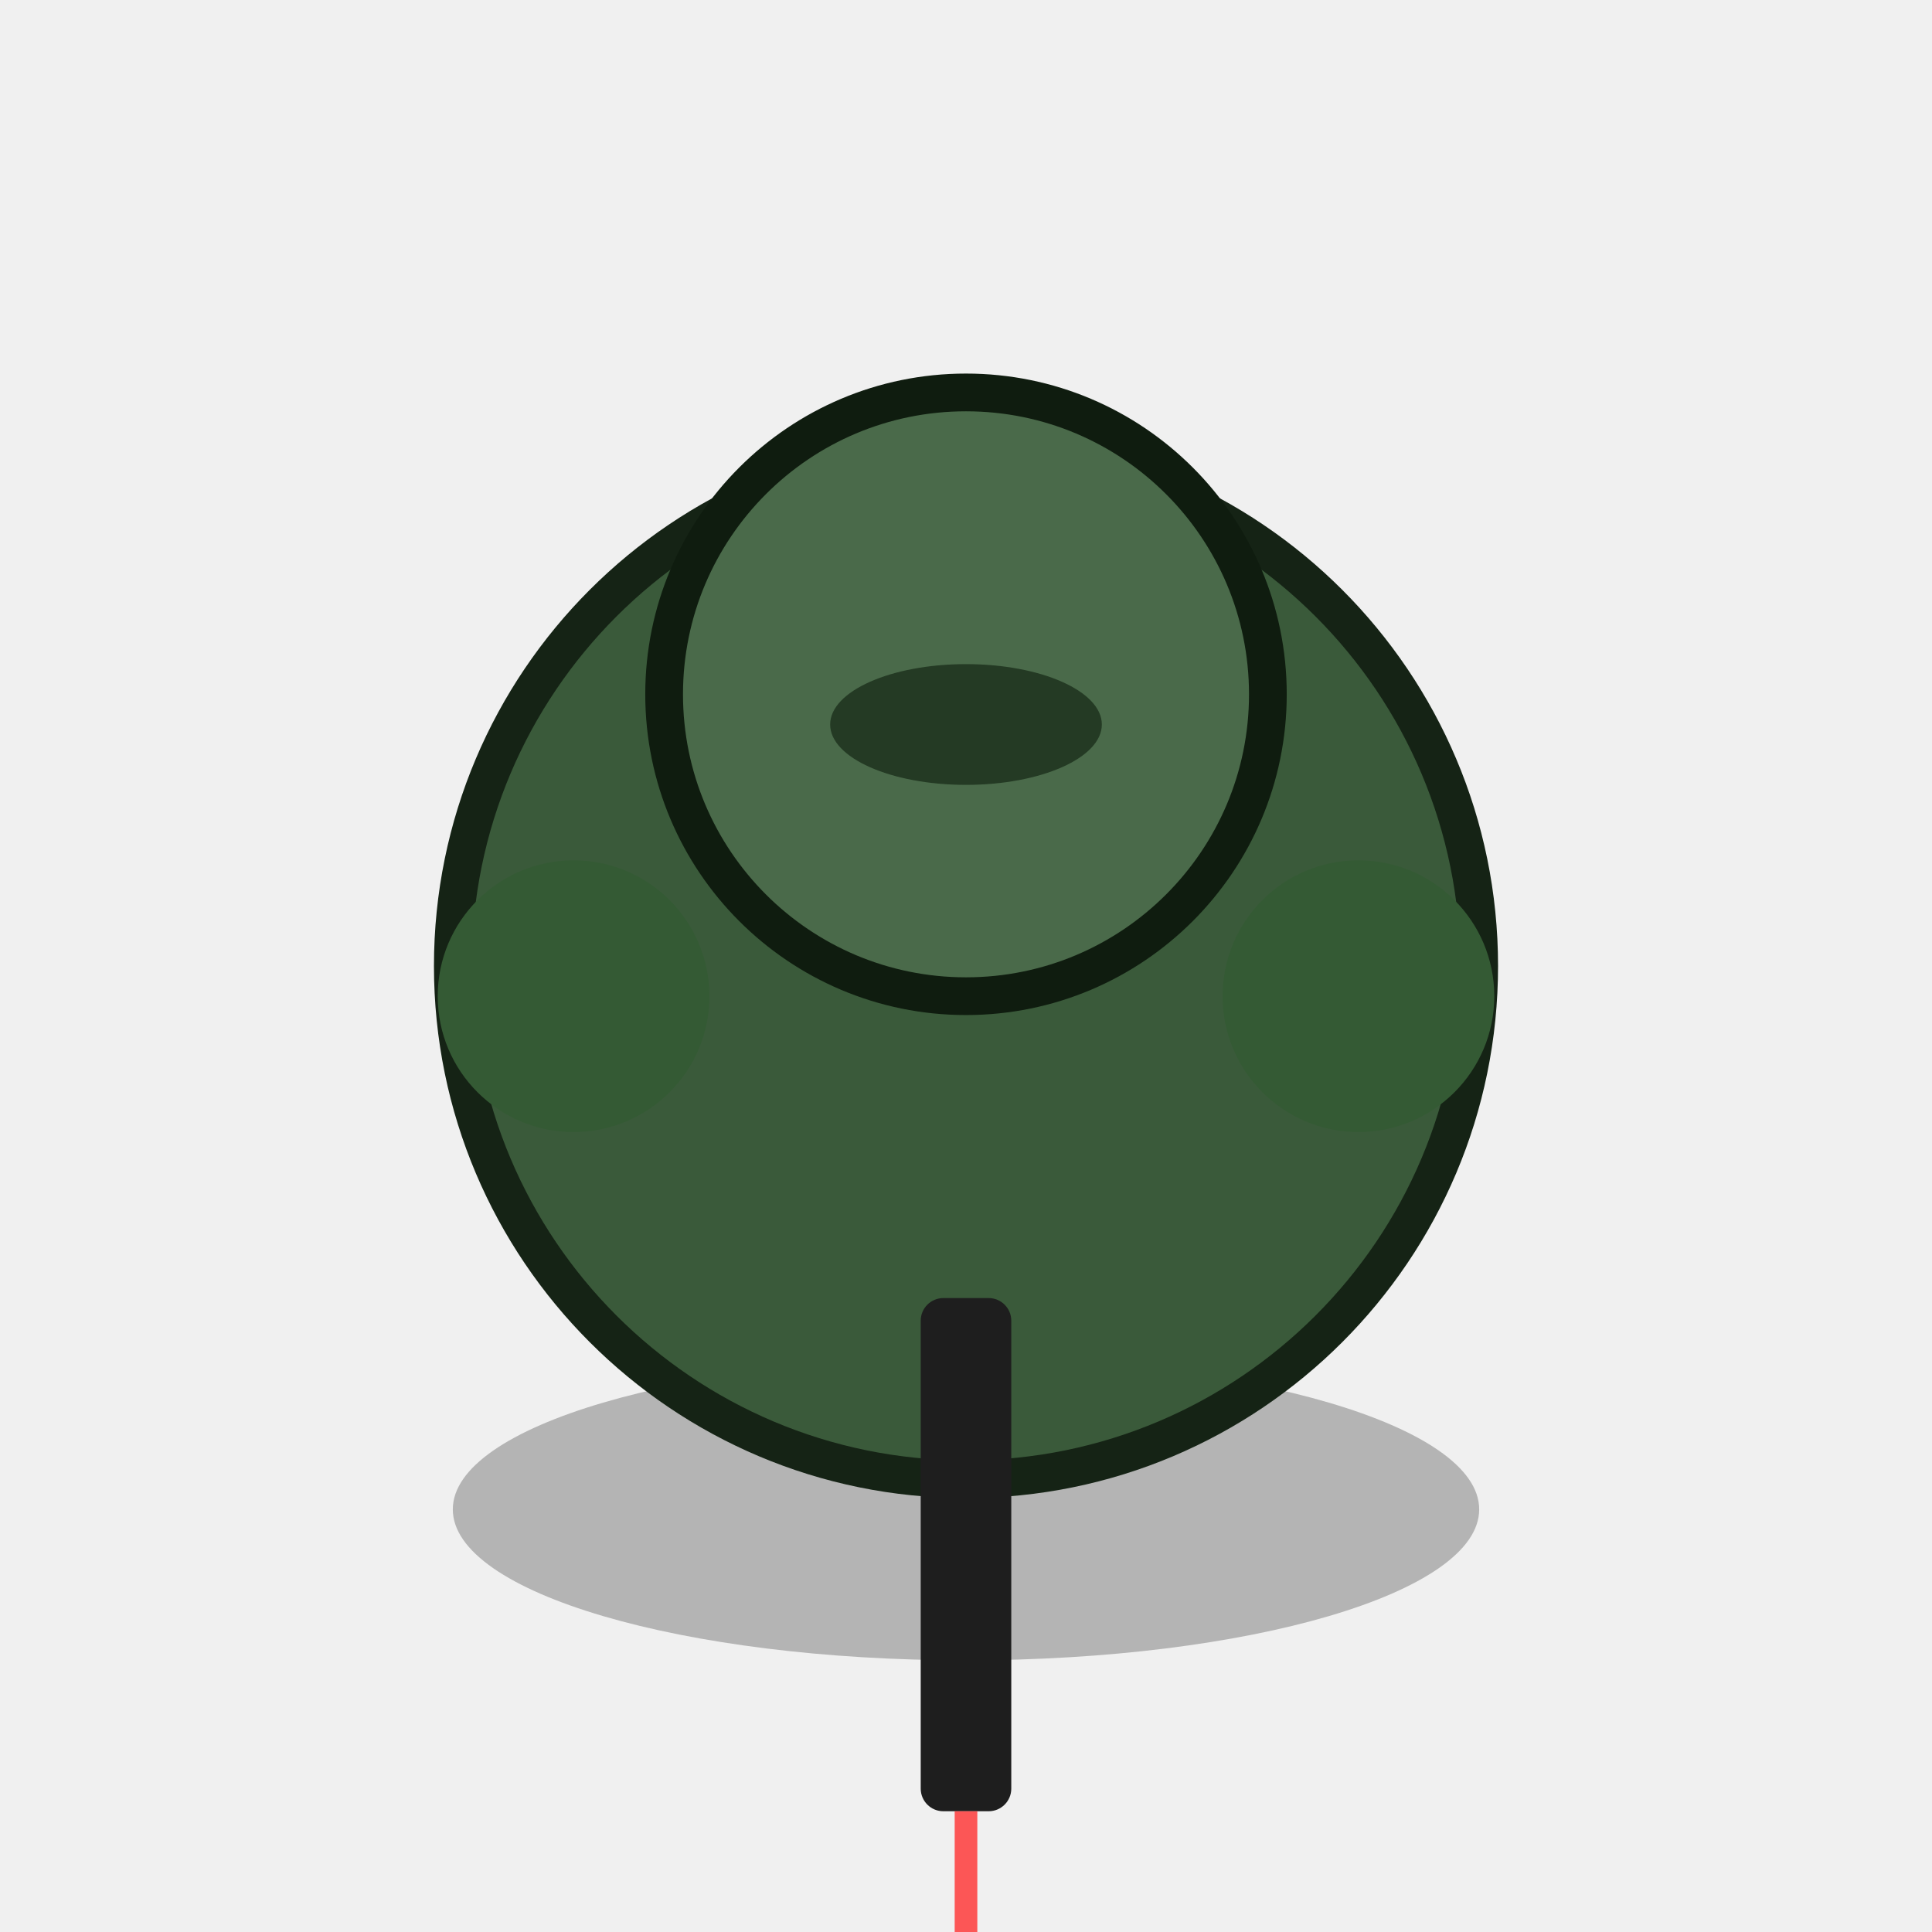
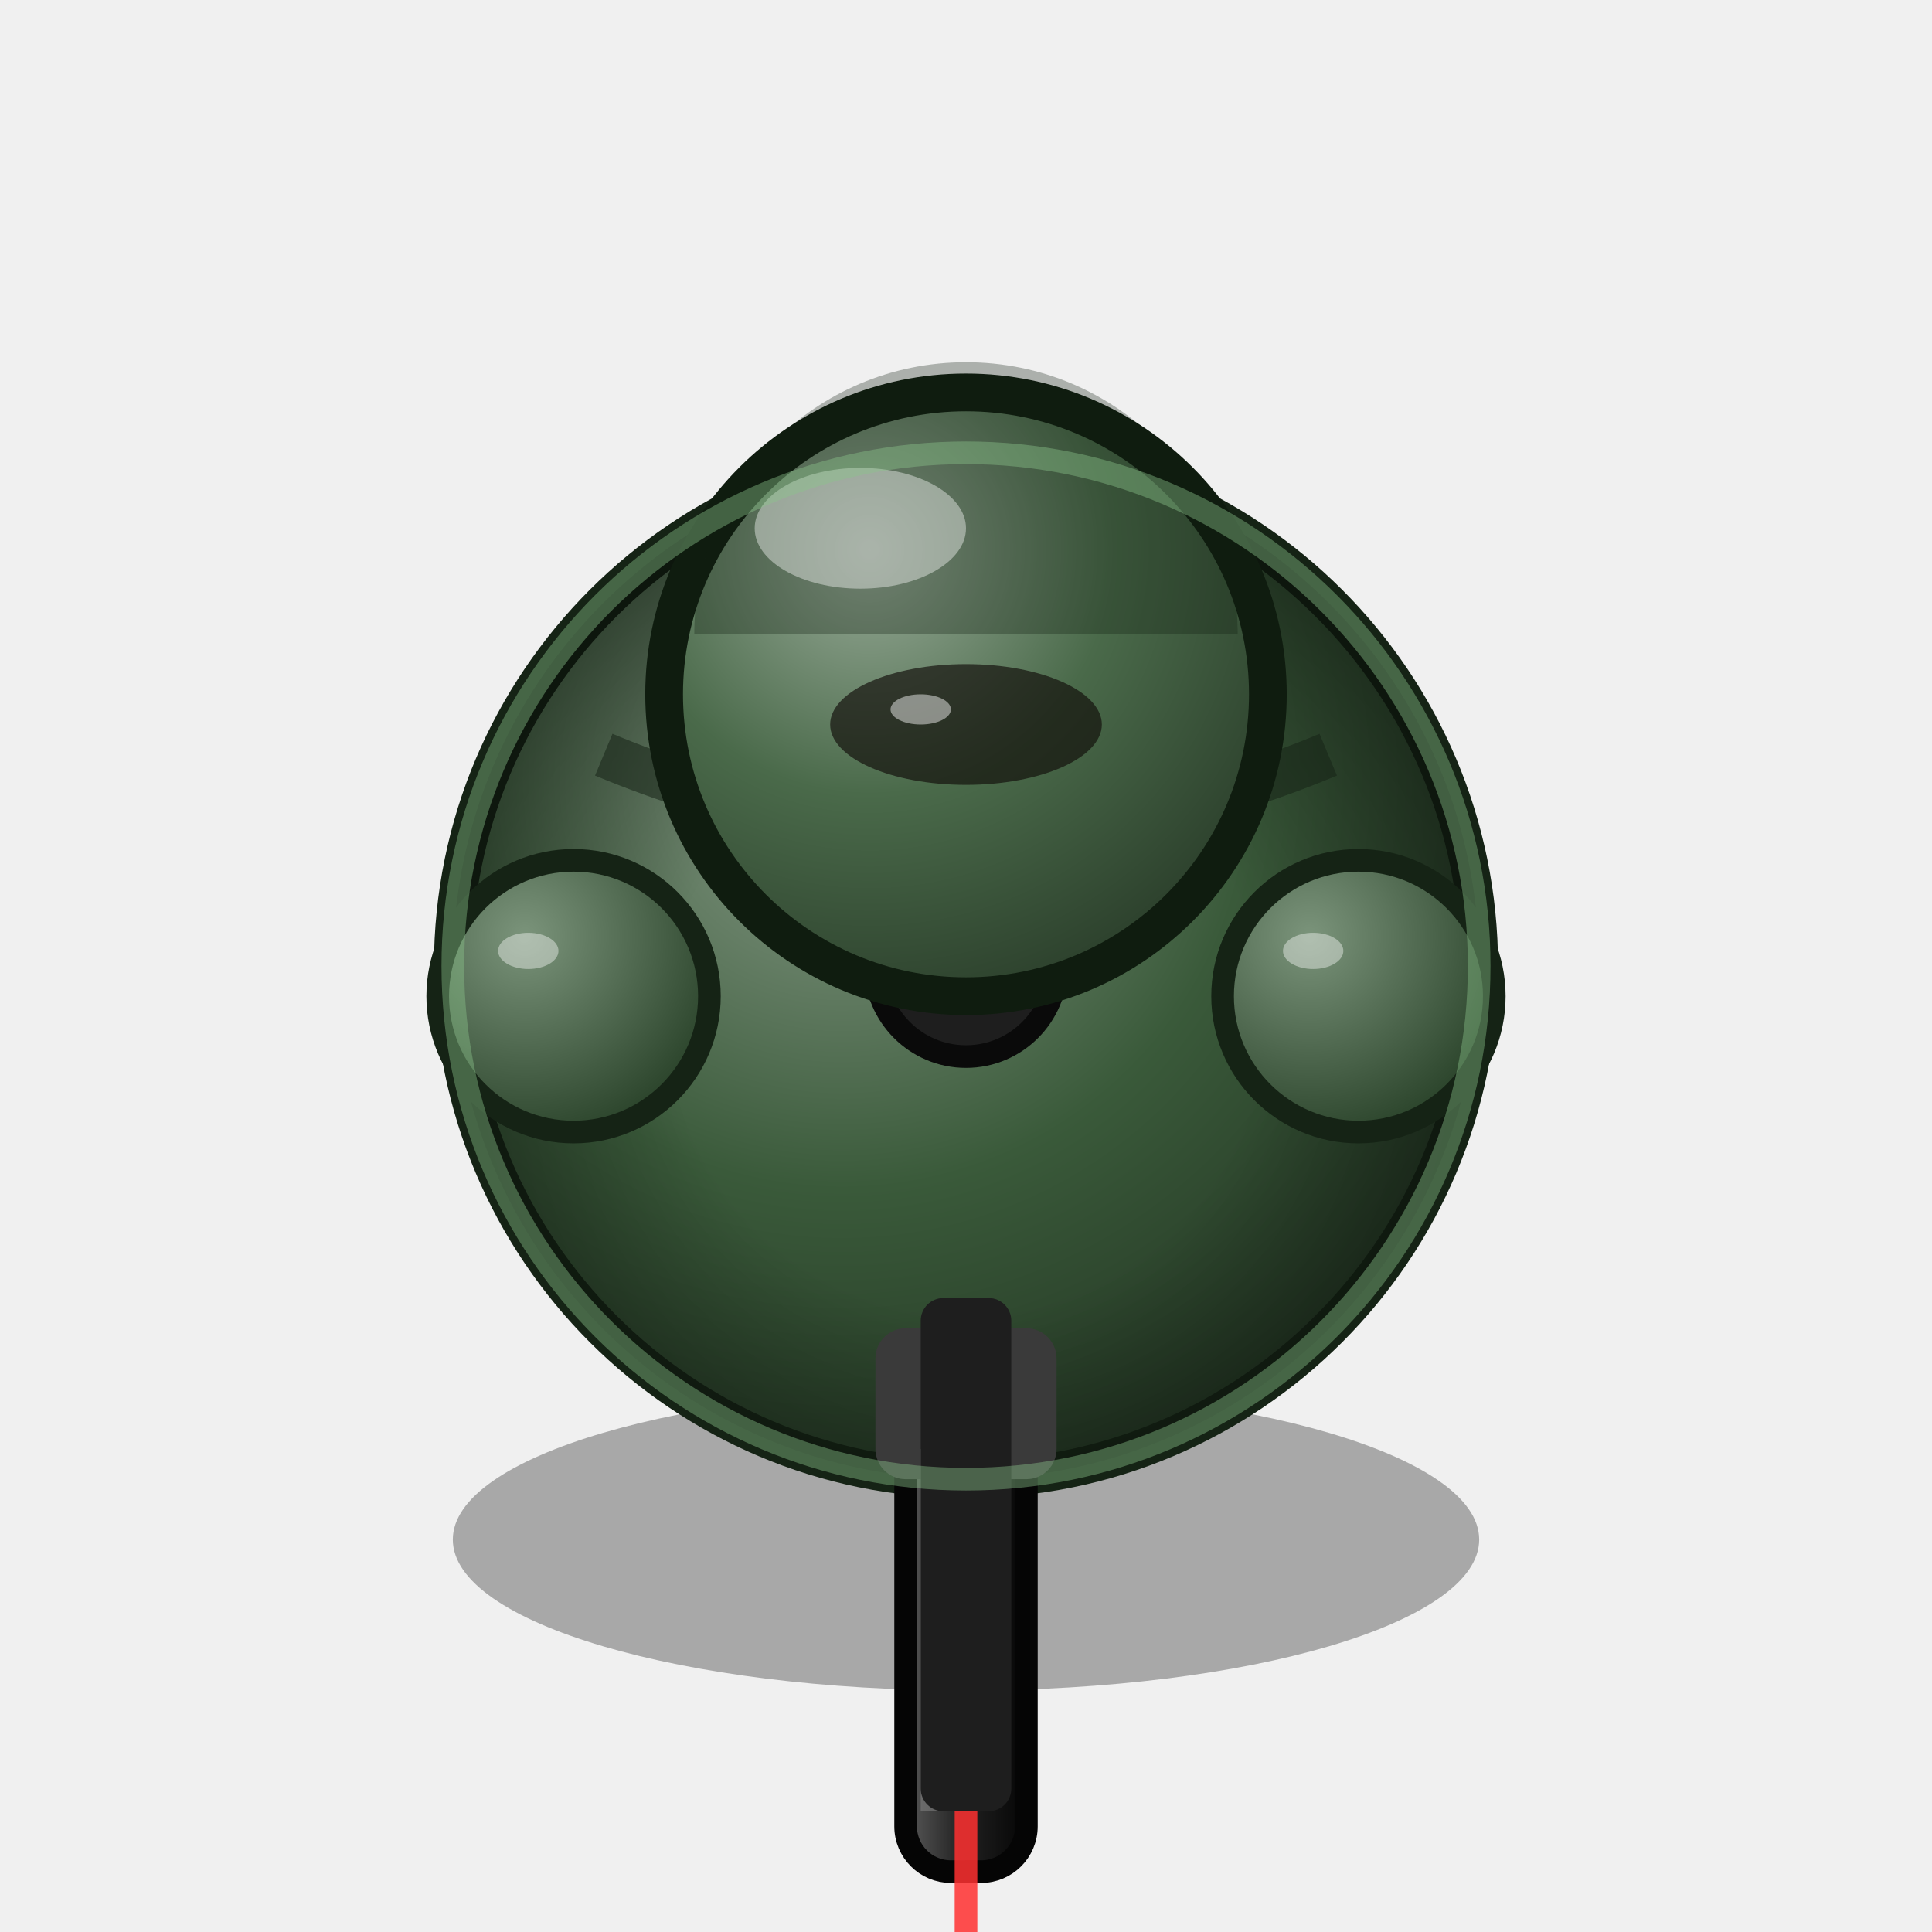
<svg xmlns="http://www.w3.org/2000/svg" viewBox="0 0 128 128">
-   <ellipse cx="64" cy="100" rx="34" ry="10" fill="#000" opacity="0.25" />
-   <ellipse cx="64" cy="78" rx="22" ry="18" fill="#1c2a1c" />
-   <circle cx="64" cy="64" r="34" fill="#3a5a3a" stroke="#152315" stroke-width="2.5" />
-   <circle cx="64" cy="46" r="20" fill="#4a6a4a" stroke="#0f1c0f" stroke-width="2.5" />
-   <ellipse cx="64" cy="48" rx="9" ry="4" fill="#0a1a0a" opacity="0.6" />
+   <defs>
+     <radialGradient id="body" cx="38%" cy="32%" r="72%">
+       <stop offset="0%" stop-color="#899c89" />
+       <stop offset="55%" stop-color="#3a5a3a" />
+       <stop offset="100%" stop-color="#223422" />
+     </radialGradient>
+     <radialGradient id="helmet" cx="34%" cy="26%" r="78%">
+       <stop offset="0%" stop-color="#9bad9b" />
+       <stop offset="52%" stop-color="#4a6a4a" />
+       <stop offset="100%" stop-color="#2c402c" />
+     </radialGradient>
+     <radialGradient id="arm" cx="32%" cy="28%" r="85%">
+       <stop offset="0%" stop-color="#7b947b" />
+       <stop offset="100%" stop-color="#223b22" />
+     </radialGradient>
+     <radialGradient id="pack" cx="38%" cy="30%" r="75%">
+       <stop offset="0%" stop-color="#555f55" />
+       <stop offset="100%" stop-color="#141d14" />
+     </radialGradient>
+     <linearGradient id="gun" x1="0%" y1="0%" x2="100%" y2="0%">
+       <stop offset="0%" stop-color="#5a5a5a" />
+       <stop offset="45%" stop-color="#232323" />
+       <stop offset="100%" stop-color="#050505" />
+     </linearGradient>
+     <radialGradient id="ao" cx="50%" cy="55%" r="52%">
+       <stop offset="55%" stop-color="#000" stop-opacity="0" />
+       <stop offset="100%" stop-color="#000" stop-opacity="0.38" />
+     </radialGradient>
+   </defs>
+   <ellipse cx="64" cy="102" rx="34" ry="10" fill="#000" opacity="0.3" />
+   <ellipse cx="64" cy="78" rx="22" ry="18" fill="url(#pack)" />
+   <path d="M48 68 Q64 78 80 68" stroke="#000" stroke-width="2" opacity="0.2" fill="none" />
+   <circle cx="64" cy="64" r="34" fill="url(#body)" stroke="#152315" stroke-width="2.5" />
+   <circle cx="64" cy="64" r="34" fill="url(#ao)" />
+   <path d="M40 50 Q64 60 88 50" stroke="#152315" stroke-width="3" fill="none" opacity="0.55" />
+   <circle cx="64" cy="64" r="6" fill="#1e1e1e" stroke="#0a0a0a" stroke-width="1.5" />
+   <ellipse cx="61" cy="61" rx="2" ry="1.3" fill="#fff" opacity="0.5" />
+   <circle cx="64" cy="46" r="20" fill="url(#helmet)" stroke="#0f1c0f" stroke-width="2.5" />
+   <path d="M46 42 A18 18 0 0 1 82 42" fill="#0f1c0f" opacity="0.3" />
+   <ellipse cx="57" cy="35" rx="7" ry="4" fill="#fff" opacity="0.4" />
+   <ellipse cx="64" cy="48" rx="9" ry="4" fill="#100a08" opacity="0.65" />
+   <ellipse cx="61" cy="47" rx="2" ry="1" fill="#fff" opacity="0.45" />
+   <rect x="60" y="94" width="8" height="30" rx="3" fill="url(#gun)" stroke="#050505" stroke-width="1.5" />
+   <rect x="58" y="88" width="12" height="10" rx="2" fill="#3a3a3a" />
+   <rect x="61" y="96" width="2" height="24" fill="#8a8a8a" opacity="0.5" />
+   <circle cx="38" cy="66" r="9" fill="url(#arm)" stroke="#152315" stroke-width="1.5" />
+   <circle cx="90" cy="66" r="9" fill="url(#arm)" stroke="#152315" stroke-width="1.5" />
+   <ellipse cx="35" cy="63" rx="2" ry="1.2" fill="#fff" opacity="0.4" />
+   <ellipse cx="87" cy="63" rx="2" ry="1.2" fill="#fff" opacity="0.4" />
  <rect x="61" y="86" width="6" height="34" rx="1.5" fill="#1e1e1e" />
-   <line x1="64" y1="120" x2="64" y2="128" stroke="#ff3030" stroke-width="1.5" opacity="0.8" />
-   <circle cx="38" cy="66" r="9" fill="#345a34" />
-   <circle cx="90" cy="66" r="9" fill="#345a34" />
+   <line x1="64" y1="120" x2="64" y2="128" stroke="#ff3030" stroke-width="1.5" opacity="0.85" />
+   <circle cx="64" cy="64" r="34" fill="none" stroke="#8ac48a" stroke-width="1.5" opacity="0.42" />
</svg>
